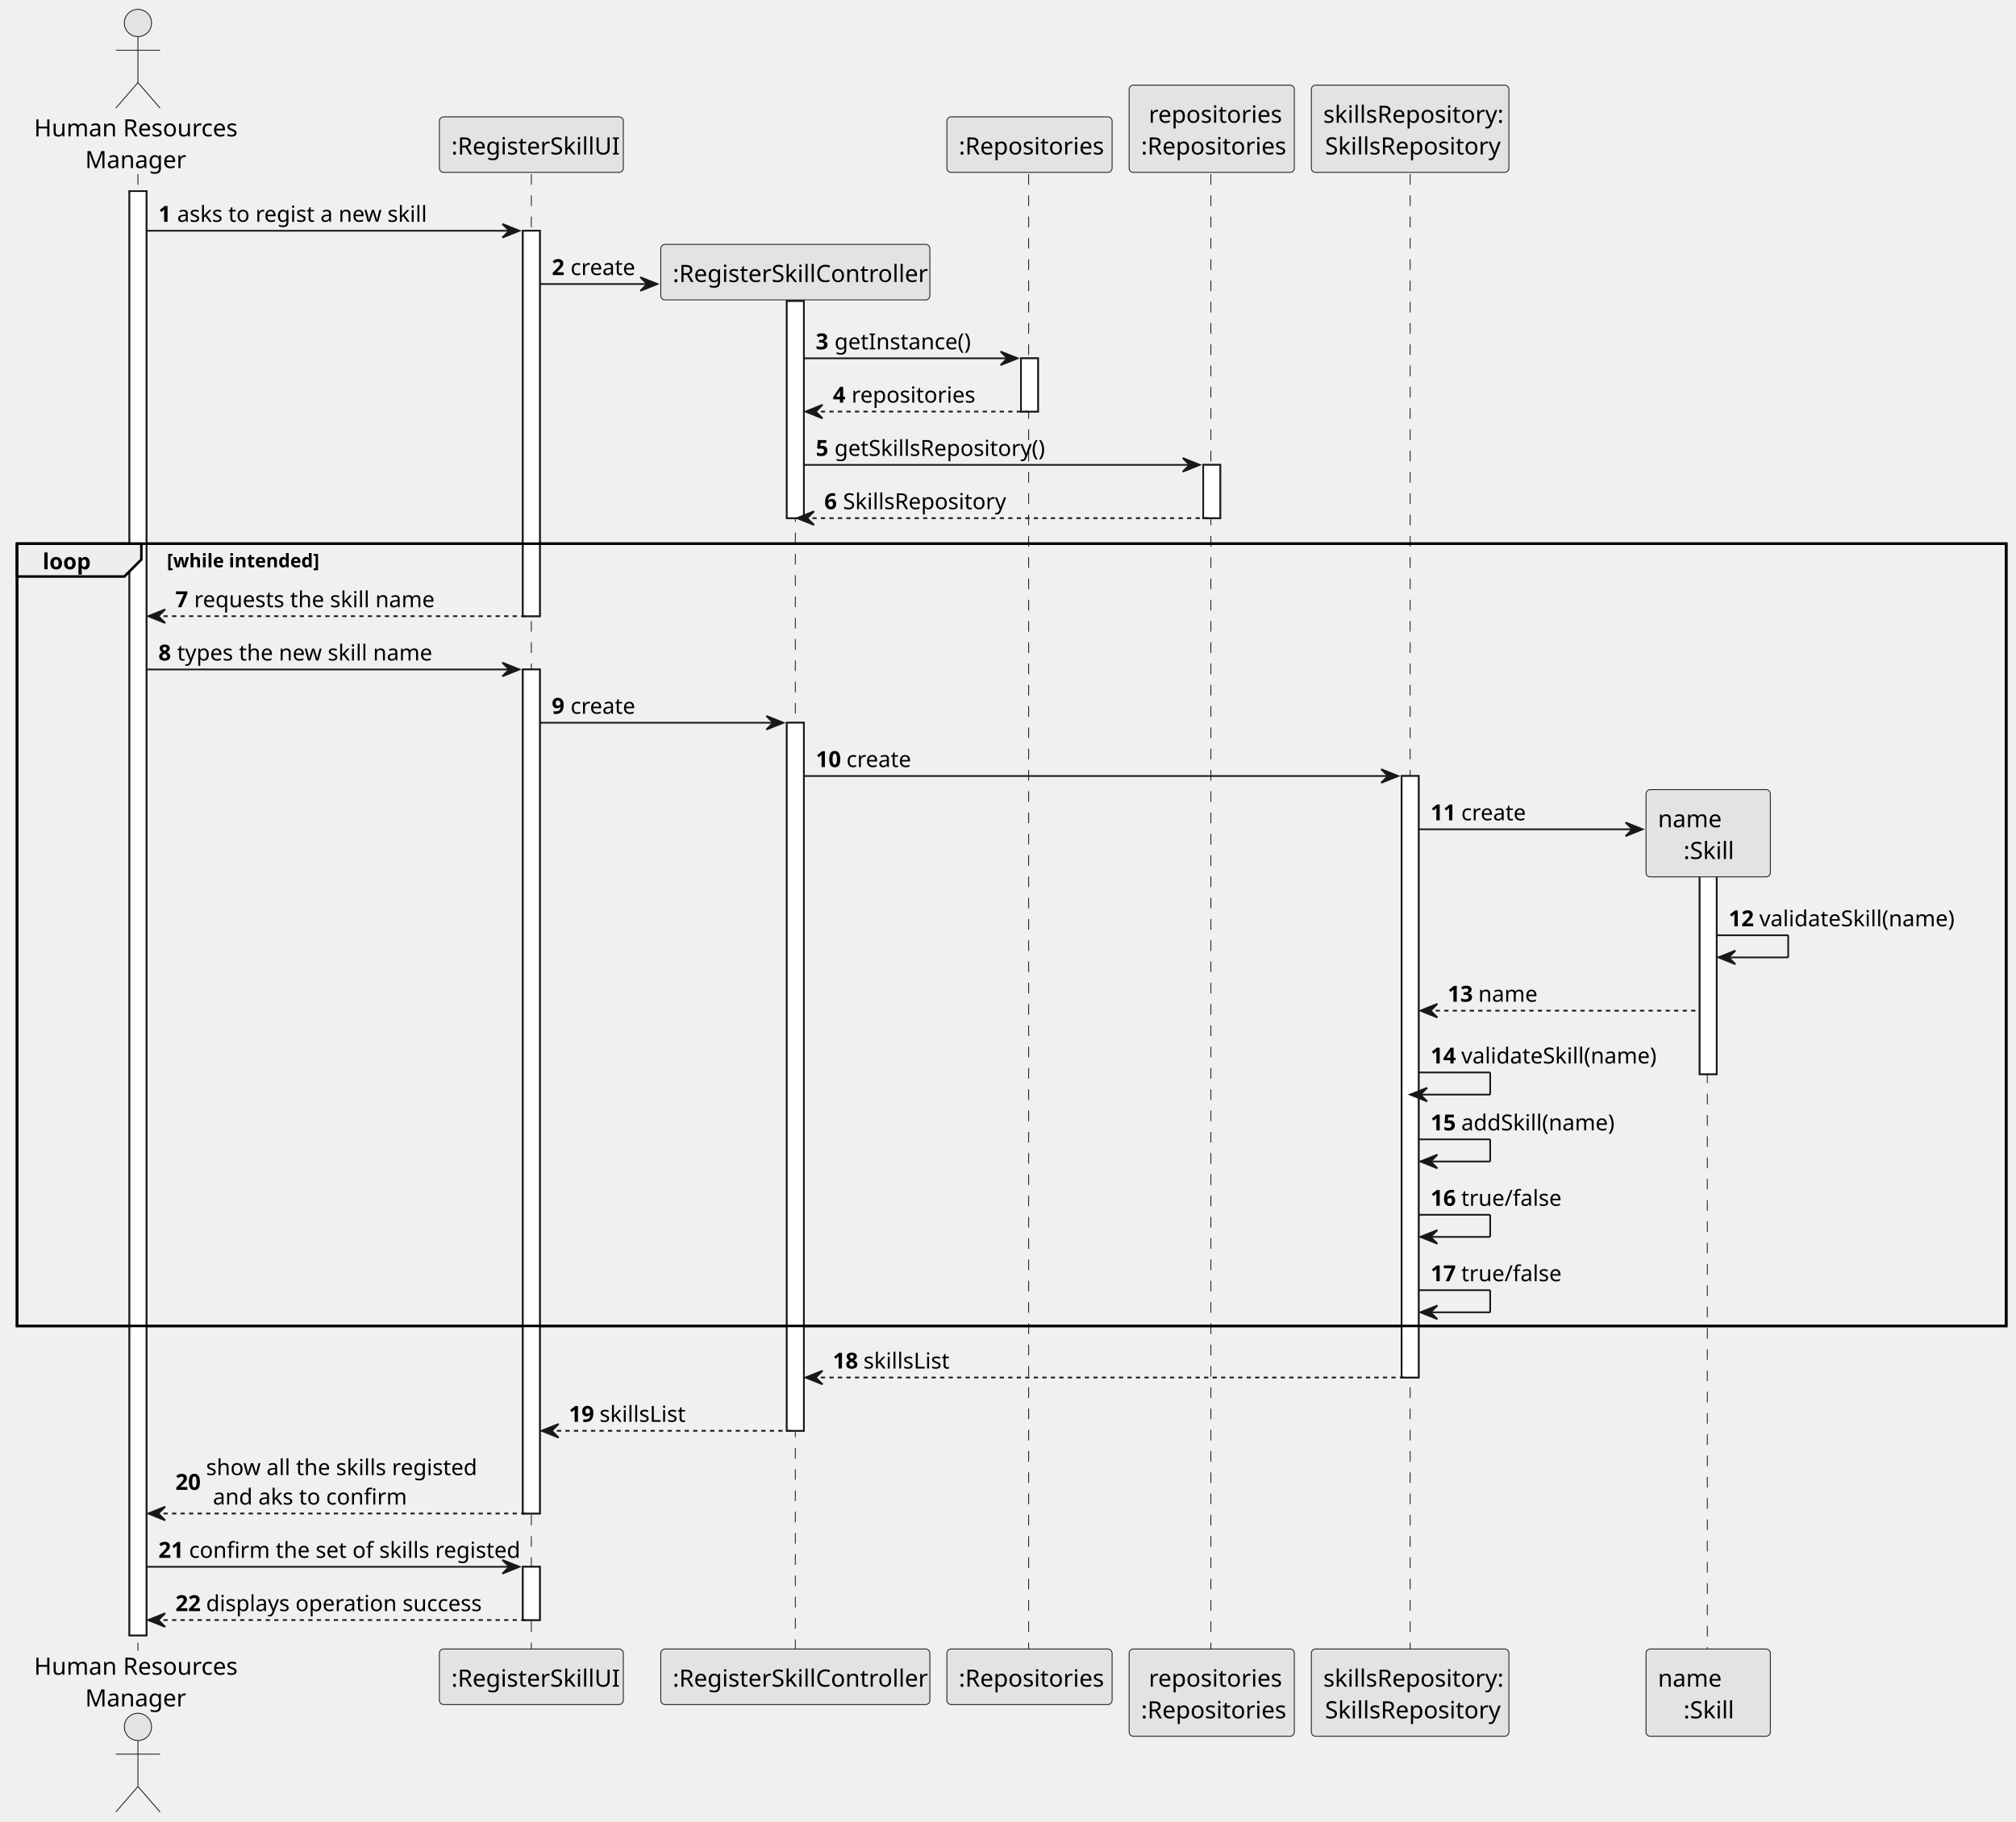
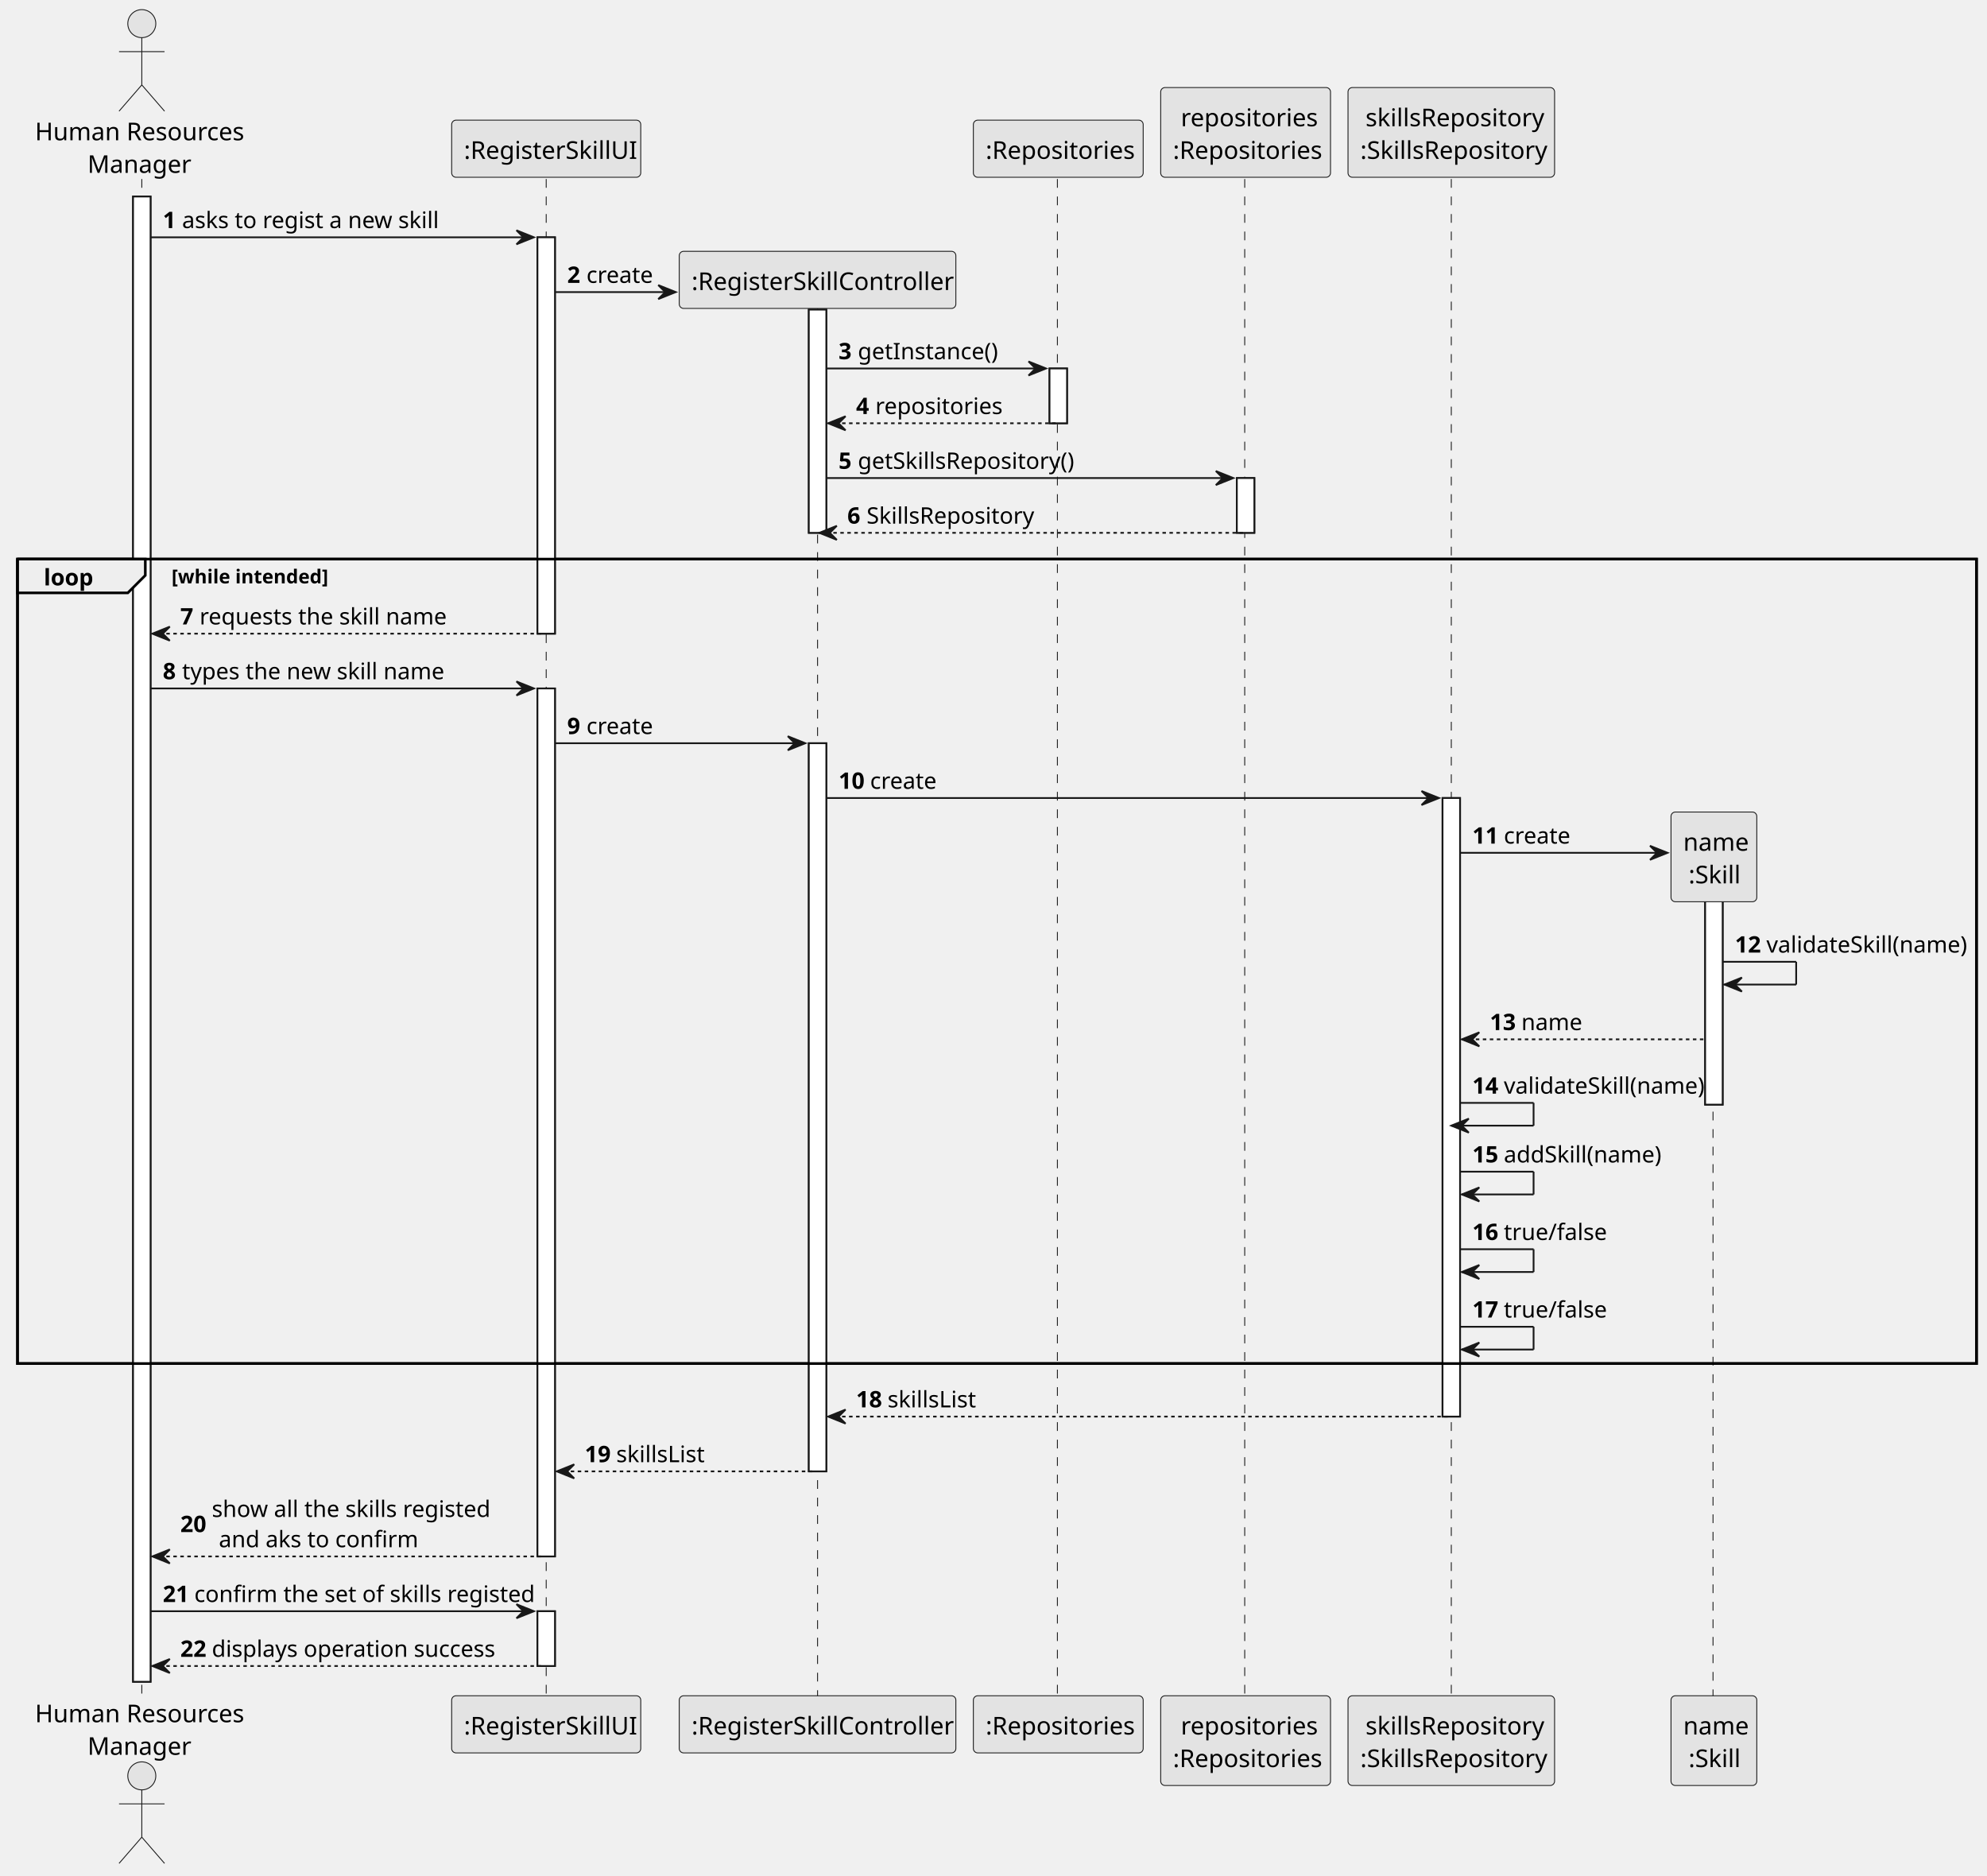
- <svg xmlns="http://www.w3.org/2000/svg" contentStyleType="text/css" height="856.8px" preserveAspectRatio="none" style="width:947px;height:856px;background:#FFFFFF;" version="1.1" viewBox="0 0 947 856" width="947.2px" zoomAndPan="magnify">
+ <svg xmlns="http://www.w3.org/2000/svg" contentStyleType="text/css" height="1071px" preserveAspectRatio="none" style="width:1135px;height:1071px;background:#FFFFFF;" version="1.1" viewBox="0 0 1135 1071" width="1135px" zoomAndPan="magnify">
  <defs />
  <g>
-     <rect fill="#FFFFFF" height="678.612" style="stroke:#181818;stroke-width:0.8;" width="8" x="60.8" y="89.794" />
-     <rect fill="#FFFFFF" height="181.094" style="stroke:#181818;stroke-width:0.8;" width="8" x="245.6" y="108.427" />
-     <rect fill="#FFFFFF" height="396.587" style="stroke:#181818;stroke-width:0.8;" width="8" x="245.6" y="314.553" />
-     <rect fill="#FFFFFF" height="25.033" style="stroke:#181818;stroke-width:0.8;" width="8" x="245.6" y="736.173" />
-     <rect fill="#FFFFFF" height="101.995" style="stroke:#181818;stroke-width:0.8;" width="8" x="369.6" y="141.459" />
-     <rect fill="#FFFFFF" height="332.689" style="stroke:#181818;stroke-width:0.8;" width="8" x="369.6" y="339.586" />
-     <rect fill="#FFFFFF" height="25.033" style="stroke:#181818;stroke-width:0.8;" width="8" x="479.6" y="168.356" />
-     <rect fill="#FFFFFF" height="25.033" style="stroke:#181818;stroke-width:0.8;" width="8" x="565.2" y="218.422" />
-     <rect fill="#FFFFFF" height="282.623" style="stroke:#181818;stroke-width:0.8;" width="8" x="658.4" y="364.619" />
-     <rect fill="#FFFFFF" height="107.059" style="stroke:#181818;stroke-width:0.8;" width="8" x="798.4" y="397.652" />
-     <rect fill="none" height="367.555" style="stroke:#000000;stroke-width:1.2;" width="934.4" x="8" y="255.455" />
-     <line style="stroke:#181818;stroke-width:0.4;stroke-dasharray:5.0,5.0;" x1="64.8" x2="64.8" y1="81.794" y2="775.606" />
-     <line style="stroke:#181818;stroke-width:0.4;stroke-dasharray:5.0,5.0;" x1="249.6" x2="249.6" y1="81.794" y2="775.606" />
-     <line style="stroke:#181818;stroke-width:0.4;stroke-dasharray:5.0,5.0;" x1="373.6" x2="373.6" y1="140.275" y2="775.606" />
-     <line style="stroke:#181818;stroke-width:0.4;stroke-dasharray:5.0,5.0;" x1="483.2" x2="483.2" y1="81.794" y2="775.606" />
-     <line style="stroke:#181818;stroke-width:0.4;stroke-dasharray:5.0,5.0;" x1="568.8" x2="568.8" y1="81.794" y2="775.606" />
-     <line style="stroke:#181818;stroke-width:0.4;stroke-dasharray:5.0,5.0;" x1="662.4" x2="662.4" y1="81.794" y2="775.606" />
-     <line style="stroke:#181818;stroke-width:0.4;stroke-dasharray:5.0,5.0;" x1="802" x2="802" y1="403.916" y2="775.606" />
-     <text fill="#000000" font-family="sans-serif" font-size="11.2" lengthAdjust="spacing" textLength="92.8" x="16" y="64.086">Human Resources</text>
-     <text fill="#000000" font-family="sans-serif" font-size="11.2" lengthAdjust="spacing" textLength="44.8" x="40" y="78.983">Manager</text>
-     <ellipse cx="64.8" cy="10.8" fill="#E3E3E3" rx="6.4" ry="6.4" style="stroke:#181818;stroke-width:0.4;" />
-     <path d="M64.8,17.2 L64.8,38.8 M54.4,23.6 L75.2,23.6 M64.8,38.8 L54.4,50.8 M64.8,38.8 L75.2,50.8 " fill="none" style="stroke:#181818;stroke-width:0.4;" />
-     <text fill="#000000" font-family="sans-serif" font-size="11.2" lengthAdjust="spacing" textLength="92.8" x="16" y="786.892">Human Resources</text>
-     <text fill="#000000" font-family="sans-serif" font-size="11.2" lengthAdjust="spacing" textLength="44.8" x="40" y="801.789">Manager</text>
-     <ellipse cx="64.8" cy="811.4" fill="#E3E3E3" rx="6.4" ry="6.4" style="stroke:#181818;stroke-width:0.4;" />
-     <path d="M64.8,817.8 L64.8,839.4 M54.4,824.2 L75.2,824.2 M64.8,839.4 L54.4,851.4 M64.8,839.4 L75.2,851.4 " fill="none" style="stroke:#181818;stroke-width:0.4;" />
-     <rect fill="#E3E3E3" height="26.097" rx="2" ry="2" style="stroke:#181818;stroke-width:0.4;" width="86.4" x="206.4" y="54.897" />
-     <text fill="#000000" font-family="sans-serif" font-size="11.2" lengthAdjust="spacing" textLength="75.2" x="212" y="72.583">:RegisterSkillUI</text>
-     <rect fill="#E3E3E3" height="26.097" rx="2" ry="2" style="stroke:#181818;stroke-width:0.4;" width="86.4" x="206.4" y="774.806" />
-     <text fill="#000000" font-family="sans-serif" font-size="11.2" lengthAdjust="spacing" textLength="75.2" x="212" y="792.492">:RegisterSkillUI</text>
-     <rect fill="#E3E3E3" height="26.097" rx="2" ry="2" style="stroke:#181818;stroke-width:0.4;" width="126.4" x="310.4" y="774.806" />
-     <text fill="#000000" font-family="sans-serif" font-size="11.2" lengthAdjust="spacing" textLength="115.2" x="316" y="792.492">:RegisterSkillController</text>
-     <rect fill="#E3E3E3" height="26.097" rx="2" ry="2" style="stroke:#181818;stroke-width:0.4;" width="77.6" x="444.8" y="54.897" />
-     <text fill="#000000" font-family="sans-serif" font-size="11.2" lengthAdjust="spacing" textLength="66.4" x="450.4" y="72.583">:Repositories</text>
-     <rect fill="#E3E3E3" height="26.097" rx="2" ry="2" style="stroke:#181818;stroke-width:0.4;" width="77.6" x="444.8" y="774.806" />
-     <text fill="#000000" font-family="sans-serif" font-size="11.2" lengthAdjust="spacing" textLength="66.4" x="450.4" y="792.492">:Repositories</text>
-     <rect fill="#E3E3E3" height="40.994" rx="2" ry="2" style="stroke:#181818;stroke-width:0.4;" width="77.6" x="530.4" y="40" />
-     <text fill="#000000" font-family="sans-serif" font-size="11.2" lengthAdjust="spacing" textLength="59.2" x="539.6" y="57.686">repositories</text>
-     <text fill="#000000" font-family="sans-serif" font-size="11.2" lengthAdjust="spacing" textLength="66.4" x="536" y="72.583">:Repositories</text>
-     <rect fill="#E3E3E3" height="40.994" rx="2" ry="2" style="stroke:#181818;stroke-width:0.4;" width="77.6" x="530.4" y="774.806" />
-     <text fill="#000000" font-family="sans-serif" font-size="11.2" lengthAdjust="spacing" textLength="59.2" x="539.6" y="792.492">repositories</text>
-     <text fill="#000000" font-family="sans-serif" font-size="11.2" lengthAdjust="spacing" textLength="66.4" x="536" y="807.389">:Repositories</text>
-     <rect fill="#E3E3E3" height="40.994" rx="2" ry="2" style="stroke:#181818;stroke-width:0.4;" width="92.8" x="616" y="40" />
-     <text fill="#000000" font-family="sans-serif" font-size="11.2" lengthAdjust="spacing" textLength="81.6" x="621.6" y="57.686">skillsRepository:</text>
-     <text fill="#000000" font-family="sans-serif" font-size="11.2" lengthAdjust="spacing" textLength="80" x="622.4" y="72.583">SkillsRepository</text>
-     <rect fill="#E3E3E3" height="40.994" rx="2" ry="2" style="stroke:#181818;stroke-width:0.4;" width="92.8" x="616" y="774.806" />
-     <text fill="#000000" font-family="sans-serif" font-size="11.2" lengthAdjust="spacing" textLength="81.6" x="621.6" y="792.492">skillsRepository:</text>
-     <text fill="#000000" font-family="sans-serif" font-size="11.2" lengthAdjust="spacing" textLength="80" x="622.4" y="807.389">SkillsRepository</text>
-     <rect fill="#E3E3E3" height="40.994" rx="2" ry="2" style="stroke:#181818;stroke-width:0.4;" width="58.4" x="773.2" y="774.806" />
-     <text fill="#000000" font-family="sans-serif" font-size="11.2" lengthAdjust="spacing" textLength="47.2" x="778.8" y="792.492">name</text>
-     <text fill="#000000" font-family="sans-serif" font-size="11.2" lengthAdjust="spacing" textLength="23.2" x="790.8" y="807.389">:Skill</text>
-     <rect fill="#FFFFFF" height="678.612" style="stroke:#181818;stroke-width:0.8;" width="8" x="60.8" y="89.794" />
-     <rect fill="#FFFFFF" height="181.094" style="stroke:#181818;stroke-width:0.8;" width="8" x="245.6" y="108.427" />
-     <rect fill="#FFFFFF" height="396.587" style="stroke:#181818;stroke-width:0.8;" width="8" x="245.6" y="314.553" />
-     <rect fill="#FFFFFF" height="25.033" style="stroke:#181818;stroke-width:0.8;" width="8" x="245.6" y="736.173" />
-     <rect fill="#FFFFFF" height="101.995" style="stroke:#181818;stroke-width:0.8;" width="8" x="369.6" y="141.459" />
-     <rect fill="#FFFFFF" height="332.689" style="stroke:#181818;stroke-width:0.8;" width="8" x="369.6" y="339.586" />
-     <rect fill="#FFFFFF" height="25.033" style="stroke:#181818;stroke-width:0.8;" width="8" x="479.6" y="168.356" />
-     <rect fill="#FFFFFF" height="25.033" style="stroke:#181818;stroke-width:0.8;" width="8" x="565.2" y="218.422" />
-     <rect fill="#FFFFFF" height="282.623" style="stroke:#181818;stroke-width:0.8;" width="8" x="658.4" y="364.619" />
-     <rect fill="#FFFFFF" height="107.059" style="stroke:#181818;stroke-width:0.8;" width="8" x="798.4" y="397.652" />
-     <polygon fill="#181818" points="236,105.227,244,108.427,236,111.627,239.2,108.427" style="stroke:#181818;stroke-width:0.8;" />
-     <line style="stroke:#181818;stroke-width:0.8;" x1="68.8" x2="240.8" y1="108.427" y2="108.427" />
-     <text fill="#000000" font-family="sans-serif" font-size="10.4" font-weight="bold" lengthAdjust="spacing" textLength="5.6" x="74.4" y="104.216">1</text>
-     <text fill="#000000" font-family="sans-serif" font-size="10.4" lengthAdjust="spacing" textLength="115.2" x="83.2" y="104.216">asks to regist a new skill</text>
-     <polygon fill="#181818" points="300.8,130.259,308.8,133.459,300.8,136.659,304,133.459" style="stroke:#181818;stroke-width:0.8;" />
-     <line style="stroke:#181818;stroke-width:0.8;" x1="253.6" x2="305.6" y1="133.459" y2="133.459" />
-     <text fill="#000000" font-family="sans-serif" font-size="10.4" font-weight="bold" lengthAdjust="spacing" textLength="5.6" x="259.2" y="129.249">2</text>
-     <text fill="#000000" font-family="sans-serif" font-size="10.4" lengthAdjust="spacing" textLength="28.8" x="268" y="129.249">create</text>
-     <rect fill="#E3E3E3" height="26.097" rx="2" ry="2" style="stroke:#181818;stroke-width:0.4;" width="126.4" x="310.4" y="114.827" />
-     <text fill="#000000" font-family="sans-serif" font-size="11.2" lengthAdjust="spacing" textLength="115.2" x="316" y="132.512">:RegisterSkillController</text>
-     <polygon fill="#181818" points="470,165.156,478,168.356,470,171.556,473.2,168.356" style="stroke:#181818;stroke-width:0.8;" />
-     <line style="stroke:#181818;stroke-width:0.8;" x1="377.6" x2="474.8" y1="168.356" y2="168.356" />
-     <text fill="#000000" font-family="sans-serif" font-size="10.4" font-weight="bold" lengthAdjust="spacing" textLength="5.6" x="383.2" y="164.146">3</text>
-     <text fill="#000000" font-family="sans-serif" font-size="10.4" lengthAdjust="spacing" textLength="60" x="392" y="164.146">getInstance()</text>
-     <polygon fill="#181818" points="386.4,190.189,378.4,193.389,386.4,196.589,383.2,193.389" style="stroke:#181818;stroke-width:0.8;" />
-     <line style="stroke:#181818;stroke-width:0.8;stroke-dasharray:2.0,2.0;" x1="381.6" x2="482.8" y1="193.389" y2="193.389" />
-     <text fill="#000000" font-family="sans-serif" font-size="10.4" font-weight="bold" lengthAdjust="spacing" textLength="5.6" x="391.2" y="189.179">4</text>
-     <text fill="#000000" font-family="sans-serif" font-size="10.4" lengthAdjust="spacing" textLength="53.6" x="400" y="189.179">repositories</text>
-     <polygon fill="#181818" points="555.6,215.222,563.6,218.422,555.6,221.622,558.8,218.422" style="stroke:#181818;stroke-width:0.8;" />
-     <line style="stroke:#181818;stroke-width:0.8;" x1="377.6" x2="560.4" y1="218.422" y2="218.422" />
-     <text fill="#000000" font-family="sans-serif" font-size="10.4" font-weight="bold" lengthAdjust="spacing" textLength="5.6" x="383.2" y="214.212">5</text>
-     <text fill="#000000" font-family="sans-serif" font-size="10.4" lengthAdjust="spacing" textLength="96" x="392" y="214.212">getSkillsRepository()</text>
-     <polygon fill="#181818" points="382.4,240.255,374.4,243.455,382.4,246.655,379.2,243.455" style="stroke:#181818;stroke-width:0.8;" />
-     <line style="stroke:#181818;stroke-width:0.8;stroke-dasharray:2.0,2.0;" x1="377.6" x2="568.4" y1="243.455" y2="243.455" />
-     <text fill="#000000" font-family="sans-serif" font-size="10.4" font-weight="bold" lengthAdjust="spacing" textLength="5.6" x="387.2" y="239.244">6</text>
-     <text fill="#000000" font-family="sans-serif" font-size="10.4" lengthAdjust="spacing" textLength="75.2" x="396" y="239.244">SkillsRepository</text>
-     <path d="M8,255.455 L66.4,255.455 L66.4,262.887 L58.4,270.887 L8,270.887 L8,255.455 " fill="#EEEEEE" style="stroke:#000000;stroke-width:1.2;" />
-     <rect fill="none" height="367.555" style="stroke:#000000;stroke-width:1.2;" width="934.4" x="8" y="255.455" />
-     <text fill="#000000" font-family="sans-serif" font-size="10.4" font-weight="bold" lengthAdjust="spacing" textLength="22.4" x="20" y="267.477">loop</text>
-     <text fill="#000000" font-family="sans-serif" font-size="8.8" font-weight="bold" lengthAdjust="spacing" textLength="72" x="78.4" y="266.551">[while intended]</text>
-     <polygon fill="#181818" points="77.6,286.32,69.6,289.52,77.6,292.72,74.4,289.52" style="stroke:#181818;stroke-width:0.8;" />
-     <line style="stroke:#181818;stroke-width:0.8;stroke-dasharray:2.0,2.0;" x1="72.8" x2="248.8" y1="289.52" y2="289.52" />
-     <text fill="#000000" font-family="sans-serif" font-size="10.4" font-weight="bold" lengthAdjust="spacing" textLength="5.6" x="82.4" y="285.31">7</text>
-     <text fill="#000000" font-family="sans-serif" font-size="10.4" lengthAdjust="spacing" textLength="108" x="91.2" y="285.31">requests the skill name</text>
-     <polygon fill="#181818" points="236,311.353,244,314.553,236,317.753,239.2,314.553" style="stroke:#181818;stroke-width:0.8;" />
-     <line style="stroke:#181818;stroke-width:0.8;" x1="68.8" x2="240.8" y1="314.553" y2="314.553" />
-     <text fill="#000000" font-family="sans-serif" font-size="10.4" font-weight="bold" lengthAdjust="spacing" textLength="5.6" x="74.4" y="310.343">8</text>
-     <text fill="#000000" font-family="sans-serif" font-size="10.4" lengthAdjust="spacing" textLength="115.2" x="83.2" y="310.343">types the new skill name</text>
-     <polygon fill="#181818" points="360,336.386,368,339.586,360,342.786,363.2,339.586" style="stroke:#181818;stroke-width:0.8;" />
-     <line style="stroke:#181818;stroke-width:0.8;" x1="253.6" x2="364.8" y1="339.586" y2="339.586" />
-     <text fill="#000000" font-family="sans-serif" font-size="10.4" font-weight="bold" lengthAdjust="spacing" textLength="5.6" x="259.2" y="335.376">9</text>
-     <text fill="#000000" font-family="sans-serif" font-size="10.4" lengthAdjust="spacing" textLength="28.8" x="268" y="335.376">create</text>
-     <polygon fill="#181818" points="648.8,361.419,656.8,364.619,648.8,367.819,652,364.619" style="stroke:#181818;stroke-width:0.8;" />
-     <line style="stroke:#181818;stroke-width:0.8;" x1="377.6" x2="653.6" y1="364.619" y2="364.619" />
-     <text fill="#000000" font-family="sans-serif" font-size="10.4" font-weight="bold" lengthAdjust="spacing" textLength="11.2" x="383.2" y="360.409">10</text>
-     <text fill="#000000" font-family="sans-serif" font-size="10.4" lengthAdjust="spacing" textLength="28.8" x="397.6" y="360.409">create</text>
-     <polygon fill="#181818" points="763.6,386.452,771.6,389.652,763.6,392.852,766.8,389.652" style="stroke:#181818;stroke-width:0.8;" />
-     <line style="stroke:#181818;stroke-width:0.8;" x1="666.4" x2="768.4" y1="389.652" y2="389.652" />
-     <text fill="#000000" font-family="sans-serif" font-size="10.4" font-weight="bold" lengthAdjust="spacing" textLength="11.2" x="672" y="385.441">11</text>
-     <text fill="#000000" font-family="sans-serif" font-size="10.4" lengthAdjust="spacing" textLength="28.8" x="686.4" y="385.441">create</text>
-     <rect fill="#E3E3E3" height="40.994" rx="2" ry="2" style="stroke:#181818;stroke-width:0.4;" width="58.4" x="773.2" y="371.019" />
-     <text fill="#000000" font-family="sans-serif" font-size="11.2" lengthAdjust="spacing" textLength="47.2" x="778.8" y="388.705">name</text>
-     <text fill="#000000" font-family="sans-serif" font-size="11.2" lengthAdjust="spacing" textLength="23.2" x="790.8" y="403.602">:Skill</text>
-     <line style="stroke:#181818;stroke-width:0.8;" x1="806.4" x2="840" y1="439.445" y2="439.445" />
-     <line style="stroke:#181818;stroke-width:0.8;" x1="840" x2="840" y1="439.445" y2="449.845" />
-     <line style="stroke:#181818;stroke-width:0.8;" x1="807.2" x2="840" y1="449.845" y2="449.845" />
-     <polygon fill="#181818" points="815.2,446.645,807.2,449.845,815.2,453.045,812,449.845" style="stroke:#181818;stroke-width:0.8;" />
-     <text fill="#000000" font-family="sans-serif" font-size="10.4" font-weight="bold" lengthAdjust="spacing" textLength="11.2" x="812" y="435.235">12</text>
-     <text fill="#000000" font-family="sans-serif" font-size="10.4" lengthAdjust="spacing" textLength="106.4" x="826.4" y="435.235">validateSkill(name)</text>
-     <polygon fill="#181818" points="675.2,471.678,667.2,474.878,675.2,478.078,672,474.878" style="stroke:#181818;stroke-width:0.8;" />
-     <line style="stroke:#181818;stroke-width:0.8;stroke-dasharray:2.0,2.0;" x1="670.4" x2="797.6" y1="474.878" y2="474.878" />
-     <text fill="#000000" font-family="sans-serif" font-size="10.4" font-weight="bold" lengthAdjust="spacing" textLength="11.2" x="680" y="470.668">13</text>
-     <text fill="#000000" font-family="sans-serif" font-size="10.4" lengthAdjust="spacing" textLength="45.6" x="694.4" y="470.668">name</text>
-     <line style="stroke:#181818;stroke-width:0.8;" x1="666.4" x2="700" y1="503.911" y2="503.911" />
-     <line style="stroke:#181818;stroke-width:0.8;" x1="700" x2="700" y1="503.911" y2="514.311" />
-     <line style="stroke:#181818;stroke-width:0.8;" x1="662.4" x2="700" y1="514.311" y2="514.311" />
-     <polygon fill="#181818" points="670.4,511.111,662.4,514.311,670.4,517.511,667.2,514.311" style="stroke:#181818;stroke-width:0.8;" />
-     <text fill="#000000" font-family="sans-serif" font-size="10.4" font-weight="bold" lengthAdjust="spacing" textLength="11.2" x="672" y="499.701">14</text>
-     <text fill="#000000" font-family="sans-serif" font-size="10.4" lengthAdjust="spacing" textLength="106.4" x="686.4" y="499.701">validateSkill(name)</text>
-     <line style="stroke:#181818;stroke-width:0.8;" x1="666.4" x2="700" y1="535.344" y2="535.344" />
-     <line style="stroke:#181818;stroke-width:0.8;" x1="700" x2="700" y1="535.344" y2="545.744" />
-     <line style="stroke:#181818;stroke-width:0.8;" x1="667.2" x2="700" y1="545.744" y2="545.744" />
-     <polygon fill="#181818" points="675.2,542.544,667.2,545.744,675.2,548.944,672,545.744" style="stroke:#181818;stroke-width:0.8;" />
-     <text fill="#000000" font-family="sans-serif" font-size="10.4" font-weight="bold" lengthAdjust="spacing" textLength="11.2" x="672" y="531.134">15</text>
-     <text fill="#000000" font-family="sans-serif" font-size="10.4" lengthAdjust="spacing" textLength="88.8" x="686.4" y="531.134">addSkill(name)</text>
-     <line style="stroke:#181818;stroke-width:0.8;" x1="666.4" x2="700" y1="570.777" y2="570.777" />
-     <line style="stroke:#181818;stroke-width:0.8;" x1="700" x2="700" y1="570.777" y2="581.177" />
-     <line style="stroke:#181818;stroke-width:0.8;" x1="667.2" x2="700" y1="581.177" y2="581.177" />
-     <polygon fill="#181818" points="675.2,577.977,667.2,581.177,675.2,584.377,672,581.177" style="stroke:#181818;stroke-width:0.8;" />
-     <text fill="#000000" font-family="sans-serif" font-size="10.4" font-weight="bold" lengthAdjust="spacing" textLength="11.2" x="672" y="566.566">16</text>
-     <text fill="#000000" font-family="sans-serif" font-size="10.4" lengthAdjust="spacing" textLength="42.4" x="686.4" y="566.566">true/false</text>
-     <line style="stroke:#181818;stroke-width:0.8;" x1="666.4" x2="700" y1="606.209" y2="606.209" />
-     <line style="stroke:#181818;stroke-width:0.8;" x1="700" x2="700" y1="606.209" y2="616.609" />
-     <line style="stroke:#181818;stroke-width:0.8;" x1="667.2" x2="700" y1="616.609" y2="616.609" />
-     <polygon fill="#181818" points="675.2,613.409,667.2,616.609,675.2,619.809,672,616.609" style="stroke:#181818;stroke-width:0.8;" />
-     <text fill="#000000" font-family="sans-serif" font-size="10.4" font-weight="bold" lengthAdjust="spacing" textLength="11.2" x="672" y="601.999">17</text>
-     <text fill="#000000" font-family="sans-serif" font-size="10.4" lengthAdjust="spacing" textLength="42.4" x="686.4" y="601.999">true/false</text>
-     <polygon fill="#181818" points="386.4,644.042,378.4,647.242,386.4,650.442,383.2,647.242" style="stroke:#181818;stroke-width:0.8;" />
-     <line style="stroke:#181818;stroke-width:0.8;stroke-dasharray:2.0,2.0;" x1="381.6" x2="661.6" y1="647.242" y2="647.242" />
-     <text fill="#000000" font-family="sans-serif" font-size="10.4" font-weight="bold" lengthAdjust="spacing" textLength="11.2" x="391.2" y="643.032">18</text>
-     <text fill="#000000" font-family="sans-serif" font-size="10.4" lengthAdjust="spacing" textLength="40.8" x="405.6" y="643.032">skillsList</text>
-     <polygon fill="#181818" points="262.4,669.075,254.4,672.275,262.4,675.475,259.2,672.275" style="stroke:#181818;stroke-width:0.8;" />
-     <line style="stroke:#181818;stroke-width:0.8;stroke-dasharray:2.0,2.0;" x1="257.6" x2="372.8" y1="672.275" y2="672.275" />
-     <text fill="#000000" font-family="sans-serif" font-size="10.4" font-weight="bold" lengthAdjust="spacing" textLength="11.2" x="267.2" y="668.065">19</text>
-     <text fill="#000000" font-family="sans-serif" font-size="10.4" lengthAdjust="spacing" textLength="40.8" x="281.6" y="668.065">skillsList</text>
-     <polygon fill="#181818" points="77.6,707.941,69.6,711.141,77.6,714.341,74.4,711.141" style="stroke:#181818;stroke-width:0.8;" />
-     <line style="stroke:#181818;stroke-width:0.8;stroke-dasharray:2.0,2.0;" x1="72.8" x2="248.8" y1="711.141" y2="711.141" />
-     <text fill="#000000" font-family="sans-serif" font-size="10.4" font-weight="bold" lengthAdjust="spacing" textLength="11.2" x="82.4" y="700.014">20</text>
-     <text fill="#000000" font-family="sans-serif" font-size="10.4" lengthAdjust="spacing" textLength="122.4" x="96.8" y="693.098">show all the skills registed</text>
-     <text fill="#000000" font-family="sans-serif" font-size="10.4" lengthAdjust="spacing" textLength="85.6" x="100" y="706.931">and aks to confirm</text>
-     <polygon fill="#181818" points="236,732.973,244,736.173,236,739.373,239.2,736.173" style="stroke:#181818;stroke-width:0.8;" />
-     <line style="stroke:#181818;stroke-width:0.8;" x1="68.8" x2="240.8" y1="736.173" y2="736.173" />
-     <text fill="#000000" font-family="sans-serif" font-size="10.4" font-weight="bold" lengthAdjust="spacing" textLength="11.2" x="74.4" y="731.963">21</text>
-     <text fill="#000000" font-family="sans-serif" font-size="10.4" lengthAdjust="spacing" textLength="147.2" x="88.8" y="731.963">confirm the set of skills registed</text>
-     <polygon fill="#181818" points="77.6,758.006,69.6,761.206,77.6,764.406,74.4,761.206" style="stroke:#181818;stroke-width:0.8;" />
-     <line style="stroke:#181818;stroke-width:0.8;stroke-dasharray:2.0,2.0;" x1="72.8" x2="248.8" y1="761.206" y2="761.206" />
-     <text fill="#000000" font-family="sans-serif" font-size="10.4" font-weight="bold" lengthAdjust="spacing" textLength="11.2" x="82.4" y="756.996">22</text>
-     <text fill="#000000" font-family="sans-serif" font-size="10.4" lengthAdjust="spacing" textLength="126.4" x="96.8" y="756.996">displays operation success</text>
+     <rect fill="#FFFFFF" height="848.266" style="stroke:#181818;stroke-width:1.0;" width="10" x="76" y="112.242" />
+     <rect fill="#FFFFFF" height="226.367" style="stroke:#181818;stroke-width:1.0;" width="10" x="307" y="135.533" />
+     <rect fill="#FFFFFF" height="495.734" style="stroke:#181818;stroke-width:1.0;" width="10" x="307" y="393.191" />
+     <rect fill="#FFFFFF" height="31.291" style="stroke:#181818;stroke-width:1.0;" width="10" x="307" y="920.217" />
+     <rect fill="#FFFFFF" height="127.494" style="stroke:#181818;stroke-width:1.0;" width="10" x="462" y="176.824" />
+     <rect fill="#FFFFFF" height="415.861" style="stroke:#181818;stroke-width:1.0;" width="10" x="462" y="424.482" />
+     <rect fill="#FFFFFF" height="31.291" style="stroke:#181818;stroke-width:1.0;" width="10" x="599.5" y="210.445" />
+     <rect fill="#FFFFFF" height="31.291" style="stroke:#181818;stroke-width:1.0;" width="10" x="706.5" y="273.027" />
+     <rect fill="#FFFFFF" height="353.279" style="stroke:#181818;stroke-width:1.0;" width="10" x="824" y="455.773" />
+     <rect fill="#FFFFFF" height="133.824" style="stroke:#181818;stroke-width:1.0;" width="10" x="974" y="497.065" />
+     <rect fill="none" height="459.443" style="stroke:#000000;stroke-width:1.5;" width="1119" x="10" y="319.318" />
+     <line style="stroke:#181818;stroke-width:0.5;stroke-dasharray:5.0,5.0;" x1="81" x2="81" y1="102.242" y2="969.508" />
+     <line style="stroke:#181818;stroke-width:0.5;stroke-dasharray:5.0,5.0;" x1="312" x2="312" y1="102.242" y2="969.508" />
+     <line style="stroke:#181818;stroke-width:0.5;stroke-dasharray:5.0,5.0;" x1="467" x2="467" y1="175.344" y2="969.508" />
+     <line style="stroke:#181818;stroke-width:0.5;stroke-dasharray:5.0,5.0;" x1="604" x2="604" y1="102.242" y2="969.508" />
+     <line style="stroke:#181818;stroke-width:0.5;stroke-dasharray:5.0,5.0;" x1="711" x2="711" y1="102.242" y2="969.508" />
+     <line style="stroke:#181818;stroke-width:0.5;stroke-dasharray:5.0,5.0;" x1="829" x2="829" y1="102.242" y2="969.508" />
+     <line style="stroke:#181818;stroke-width:0.5;stroke-dasharray:5.0,5.0;" x1="978.5" x2="978.5" y1="504.894" y2="969.508" />
+     <text fill="#000000" font-family="sans-serif" font-size="14" lengthAdjust="spacing" textLength="116" x="20" y="80.107">Human Resources</text>
+     <text fill="#000000" font-family="sans-serif" font-size="14" lengthAdjust="spacing" textLength="56" x="50" y="98.728">Manager</text>
+     <ellipse cx="81" cy="13.5" fill="#E3E3E3" rx="8" ry="8" style="stroke:#181818;stroke-width:0.5;" />
+     <path d="M81,21.5 L81,48.5 M68,29.5 L94,29.5 M81,48.5 L68,63.5 M81,48.5 L94,63.5 " fill="none" style="stroke:#181818;stroke-width:0.5;" />
+     <text fill="#000000" font-family="sans-serif" font-size="14" lengthAdjust="spacing" textLength="116" x="20" y="983.615">Human Resources</text>
+     <text fill="#000000" font-family="sans-serif" font-size="14" lengthAdjust="spacing" textLength="56" x="50" y="1002.236">Manager</text>
+     <ellipse cx="81" cy="1014.25" fill="#E3E3E3" rx="8" ry="8" style="stroke:#181818;stroke-width:0.5;" />
+     <path d="M81,1022.25 L81,1049.25 M68,1030.25 L94,1030.25 M81,1049.25 L68,1064.25 M81,1049.25 L94,1064.25 " fill="none" style="stroke:#181818;stroke-width:0.5;" />
+     <rect fill="#E3E3E3" height="32.621" rx="2.5" ry="2.5" style="stroke:#181818;stroke-width:0.5;" width="108" x="258" y="68.621" />
+     <text fill="#000000" font-family="sans-serif" font-size="14" lengthAdjust="spacing" textLength="94" x="265" y="90.728">:RegisterSkillUI</text>
+     <rect fill="#E3E3E3" height="32.621" rx="2.5" ry="2.5" style="stroke:#181818;stroke-width:0.5;" width="108" x="258" y="968.508" />
+     <text fill="#000000" font-family="sans-serif" font-size="14" lengthAdjust="spacing" textLength="94" x="265" y="990.615">:RegisterSkillUI</text>
+     <rect fill="#E3E3E3" height="32.621" rx="2.5" ry="2.5" style="stroke:#181818;stroke-width:0.5;" width="158" x="388" y="968.508" />
+     <text fill="#000000" font-family="sans-serif" font-size="14" lengthAdjust="spacing" textLength="144" x="395" y="990.615">:RegisterSkillController</text>
+     <rect fill="#E3E3E3" height="32.621" rx="2.5" ry="2.5" style="stroke:#181818;stroke-width:0.5;" width="97" x="556" y="68.621" />
+     <text fill="#000000" font-family="sans-serif" font-size="14" lengthAdjust="spacing" textLength="83" x="563" y="90.728">:Repositories</text>
+     <rect fill="#E3E3E3" height="32.621" rx="2.5" ry="2.5" style="stroke:#181818;stroke-width:0.5;" width="97" x="556" y="968.508" />
+     <text fill="#000000" font-family="sans-serif" font-size="14" lengthAdjust="spacing" textLength="83" x="563" y="990.615">:Repositories</text>
+     <rect fill="#E3E3E3" height="51.242" rx="2.5" ry="2.5" style="stroke:#181818;stroke-width:0.5;" width="97" x="663" y="50" />
+     <text fill="#000000" font-family="sans-serif" font-size="14" lengthAdjust="spacing" textLength="74" x="674.5" y="72.107">repositories</text>
+     <text fill="#000000" font-family="sans-serif" font-size="14" lengthAdjust="spacing" textLength="83" x="670" y="90.728">:Repositories</text>
+     <rect fill="#E3E3E3" height="51.242" rx="2.5" ry="2.5" style="stroke:#181818;stroke-width:0.5;" width="97" x="663" y="968.508" />
+     <text fill="#000000" font-family="sans-serif" font-size="14" lengthAdjust="spacing" textLength="74" x="674.5" y="990.615">repositories</text>
+     <text fill="#000000" font-family="sans-serif" font-size="14" lengthAdjust="spacing" textLength="83" x="670" y="1009.236">:Repositories</text>
+     <rect fill="#E3E3E3" height="51.242" rx="2.5" ry="2.5" style="stroke:#181818;stroke-width:0.5;" width="118" x="770" y="50" />
+     <text fill="#000000" font-family="sans-serif" font-size="14" lengthAdjust="spacing" textLength="98" x="780" y="72.107">skillsRepository</text>
+     <text fill="#000000" font-family="sans-serif" font-size="14" lengthAdjust="spacing" textLength="104" x="777" y="90.728">:SkillsRepository</text>
+     <rect fill="#E3E3E3" height="51.242" rx="2.5" ry="2.5" style="stroke:#181818;stroke-width:0.5;" width="118" x="770" y="968.508" />
+     <text fill="#000000" font-family="sans-serif" font-size="14" lengthAdjust="spacing" textLength="98" x="780" y="990.615">skillsRepository</text>
+     <text fill="#000000" font-family="sans-serif" font-size="14" lengthAdjust="spacing" textLength="104" x="777" y="1009.236">:SkillsRepository</text>
+     <rect fill="#E3E3E3" height="51.242" rx="2.5" ry="2.5" style="stroke:#181818;stroke-width:0.5;" width="49" x="954.5" y="968.508" />
+     <text fill="#000000" font-family="sans-serif" font-size="14" lengthAdjust="spacing" textLength="35" x="961.5" y="990.615">name</text>
+     <text fill="#000000" font-family="sans-serif" font-size="14" lengthAdjust="spacing" textLength="29" x="964.5" y="1009.236">:Skill</text>
+     <rect fill="#FFFFFF" height="848.266" style="stroke:#181818;stroke-width:1.0;" width="10" x="76" y="112.242" />
+     <rect fill="#FFFFFF" height="226.367" style="stroke:#181818;stroke-width:1.0;" width="10" x="307" y="135.533" />
+     <rect fill="#FFFFFF" height="495.734" style="stroke:#181818;stroke-width:1.0;" width="10" x="307" y="393.191" />
+     <rect fill="#FFFFFF" height="31.291" style="stroke:#181818;stroke-width:1.0;" width="10" x="307" y="920.217" />
+     <rect fill="#FFFFFF" height="127.494" style="stroke:#181818;stroke-width:1.0;" width="10" x="462" y="176.824" />
+     <rect fill="#FFFFFF" height="415.861" style="stroke:#181818;stroke-width:1.0;" width="10" x="462" y="424.482" />
+     <rect fill="#FFFFFF" height="31.291" style="stroke:#181818;stroke-width:1.0;" width="10" x="599.5" y="210.445" />
+     <rect fill="#FFFFFF" height="31.291" style="stroke:#181818;stroke-width:1.0;" width="10" x="706.5" y="273.027" />
+     <rect fill="#FFFFFF" height="353.279" style="stroke:#181818;stroke-width:1.0;" width="10" x="824" y="455.773" />
+     <rect fill="#FFFFFF" height="133.824" style="stroke:#181818;stroke-width:1.0;" width="10" x="974" y="497.065" />
+     <polygon fill="#181818" points="295,131.533,305,135.533,295,139.533,299,135.533" style="stroke:#181818;stroke-width:1.0;" />
+     <line style="stroke:#181818;stroke-width:1.0;" x1="86" x2="301" y1="135.533" y2="135.533" />
+     <text fill="#000000" font-family="sans-serif" font-size="13" font-weight="bold" lengthAdjust="spacing" textLength="7" x="93" y="130.27">1</text>
+     <text fill="#000000" font-family="sans-serif" font-size="13" lengthAdjust="spacing" textLength="144" x="104" y="130.27">asks to regist a new skill</text>
+     <polygon fill="#181818" points="376,162.824,386,166.824,376,170.824,380,166.824" style="stroke:#181818;stroke-width:1.0;" />
+     <line style="stroke:#181818;stroke-width:1.0;" x1="317" x2="382" y1="166.824" y2="166.824" />
+     <text fill="#000000" font-family="sans-serif" font-size="13" font-weight="bold" lengthAdjust="spacing" textLength="7" x="324" y="161.561">2</text>
+     <text fill="#000000" font-family="sans-serif" font-size="13" lengthAdjust="spacing" textLength="36" x="335" y="161.561">create</text>
+     <rect fill="#E3E3E3" height="32.621" rx="2.5" ry="2.5" style="stroke:#181818;stroke-width:0.5;" width="158" x="388" y="143.533" />
+     <text fill="#000000" font-family="sans-serif" font-size="14" lengthAdjust="spacing" textLength="144" x="395" y="165.641">:RegisterSkillController</text>
+     <polygon fill="#181818" points="587.5,206.445,597.5,210.445,587.5,214.445,591.5,210.445" style="stroke:#181818;stroke-width:1.0;" />
+     <line style="stroke:#181818;stroke-width:1.0;" x1="472" x2="593.5" y1="210.445" y2="210.445" />
+     <text fill="#000000" font-family="sans-serif" font-size="13" font-weight="bold" lengthAdjust="spacing" textLength="7" x="479" y="205.183">3</text>
+     <text fill="#000000" font-family="sans-serif" font-size="13" lengthAdjust="spacing" textLength="75" x="490" y="205.183">getInstance()</text>
+     <polygon fill="#181818" points="483,237.736,473,241.736,483,245.736,479,241.736" style="stroke:#181818;stroke-width:1.0;" />
+     <line style="stroke:#181818;stroke-width:1.0;stroke-dasharray:2.0,2.0;" x1="477" x2="603.5" y1="241.736" y2="241.736" />
+     <text fill="#000000" font-family="sans-serif" font-size="13" font-weight="bold" lengthAdjust="spacing" textLength="7" x="489" y="236.474">4</text>
+     <text fill="#000000" font-family="sans-serif" font-size="13" lengthAdjust="spacing" textLength="67" x="500" y="236.474">repositories</text>
+     <polygon fill="#181818" points="694.5,269.027,704.5,273.027,694.5,277.027,698.5,273.027" style="stroke:#181818;stroke-width:1.0;" />
+     <line style="stroke:#181818;stroke-width:1.0;" x1="472" x2="700.5" y1="273.027" y2="273.027" />
+     <text fill="#000000" font-family="sans-serif" font-size="13" font-weight="bold" lengthAdjust="spacing" textLength="7" x="479" y="267.765">5</text>
+     <text fill="#000000" font-family="sans-serif" font-size="13" lengthAdjust="spacing" textLength="120" x="490" y="267.765">getSkillsRepository()</text>
+     <polygon fill="#181818" points="478,300.318,468,304.318,478,308.318,474,304.318" style="stroke:#181818;stroke-width:1.0;" />
+     <line style="stroke:#181818;stroke-width:1.0;stroke-dasharray:2.0,2.0;" x1="472" x2="710.5" y1="304.318" y2="304.318" />
+     <text fill="#000000" font-family="sans-serif" font-size="13" font-weight="bold" lengthAdjust="spacing" textLength="7" x="484" y="299.056">6</text>
+     <text fill="#000000" font-family="sans-serif" font-size="13" lengthAdjust="spacing" textLength="94" x="495" y="299.056">SkillsRepository</text>
+     <path d="M10,319.318 L83,319.318 L83,328.609 L73,338.609 L10,338.609 L10,319.318 " fill="#EEEEEE" style="stroke:#000000;stroke-width:1.5;" />
+     <rect fill="none" height="459.443" style="stroke:#000000;stroke-width:1.5;" width="1119" x="10" y="319.318" />
+     <text fill="#000000" font-family="sans-serif" font-size="13" font-weight="bold" lengthAdjust="spacing" textLength="28" x="25" y="334.347">loop</text>
+     <text fill="#000000" font-family="sans-serif" font-size="11" font-weight="bold" lengthAdjust="spacing" textLength="90" x="98" y="333.188">[while intended]</text>
+     <polygon fill="#181818" points="97,357.9,87,361.9,97,365.9,93,361.9" style="stroke:#181818;stroke-width:1.0;" />
+     <line style="stroke:#181818;stroke-width:1.0;stroke-dasharray:2.0,2.0;" x1="91" x2="311" y1="361.9" y2="361.9" />
+     <text fill="#000000" font-family="sans-serif" font-size="13" font-weight="bold" lengthAdjust="spacing" textLength="7" x="103" y="356.638">7</text>
+     <text fill="#000000" font-family="sans-serif" font-size="13" lengthAdjust="spacing" textLength="135" x="114" y="356.638">requests the skill name</text>
+     <polygon fill="#181818" points="295,389.191,305,393.191,295,397.191,299,393.191" style="stroke:#181818;stroke-width:1.0;" />
+     <line style="stroke:#181818;stroke-width:1.0;" x1="86" x2="301" y1="393.191" y2="393.191" />
+     <text fill="#000000" font-family="sans-serif" font-size="13" font-weight="bold" lengthAdjust="spacing" textLength="7" x="93" y="387.929">8</text>
+     <text fill="#000000" font-family="sans-serif" font-size="13" lengthAdjust="spacing" textLength="144" x="104" y="387.929">types the new skill name</text>
+     <polygon fill="#181818" points="450,420.482,460,424.482,450,428.482,454,424.482" style="stroke:#181818;stroke-width:1.0;" />
+     <line style="stroke:#181818;stroke-width:1.0;" x1="317" x2="456" y1="424.482" y2="424.482" />
+     <text fill="#000000" font-family="sans-serif" font-size="13" font-weight="bold" lengthAdjust="spacing" textLength="7" x="324" y="419.22">9</text>
+     <text fill="#000000" font-family="sans-serif" font-size="13" lengthAdjust="spacing" textLength="36" x="335" y="419.22">create</text>
+     <polygon fill="#181818" points="812,451.773,822,455.773,812,459.773,816,455.773" style="stroke:#181818;stroke-width:1.0;" />
+     <line style="stroke:#181818;stroke-width:1.0;" x1="472" x2="818" y1="455.773" y2="455.773" />
+     <text fill="#000000" font-family="sans-serif" font-size="13" font-weight="bold" lengthAdjust="spacing" textLength="14" x="479" y="450.511">10</text>
+     <text fill="#000000" font-family="sans-serif" font-size="13" lengthAdjust="spacing" textLength="36" x="497" y="450.511">create</text>
+     <polygon fill="#181818" points="942.5,483.065,952.5,487.065,942.5,491.065,946.5,487.065" style="stroke:#181818;stroke-width:1.0;" />
+     <line style="stroke:#181818;stroke-width:1.0;" x1="834" x2="948.5" y1="487.065" y2="487.065" />
+     <text fill="#000000" font-family="sans-serif" font-size="13" font-weight="bold" lengthAdjust="spacing" textLength="14" x="841" y="481.802">11</text>
+     <text fill="#000000" font-family="sans-serif" font-size="13" lengthAdjust="spacing" textLength="36" x="859" y="481.802">create</text>
+     <rect fill="#E3E3E3" height="51.242" rx="2.5" ry="2.5" style="stroke:#181818;stroke-width:0.5;" width="49" x="954.5" y="463.773" />
+     <text fill="#000000" font-family="sans-serif" font-size="14" lengthAdjust="spacing" textLength="35" x="961.5" y="485.881">name</text>
+     <text fill="#000000" font-family="sans-serif" font-size="14" lengthAdjust="spacing" textLength="29" x="964.5" y="504.502">:Skill</text>
+     <line style="stroke:#181818;stroke-width:1.0;" x1="984" x2="1026" y1="549.307" y2="549.307" />
+     <line style="stroke:#181818;stroke-width:1.0;" x1="1026" x2="1026" y1="549.307" y2="562.307" />
+     <line style="stroke:#181818;stroke-width:1.0;" x1="985" x2="1026" y1="562.307" y2="562.307" />
+     <polygon fill="#181818" points="995,558.307,985,562.307,995,566.307,991,562.307" style="stroke:#181818;stroke-width:1.0;" />
+     <text fill="#000000" font-family="sans-serif" font-size="13" font-weight="bold" lengthAdjust="spacing" textLength="14" x="991" y="544.044">12</text>
+     <text fill="#000000" font-family="sans-serif" font-size="13" lengthAdjust="spacing" textLength="108" x="1009" y="544.044">validateSkill(name)</text>
+     <polygon fill="#181818" points="845,589.598,835,593.598,845,597.598,841,593.598" style="stroke:#181818;stroke-width:1.0;" />
+     <line style="stroke:#181818;stroke-width:1.0;stroke-dasharray:2.0,2.0;" x1="839" x2="973" y1="593.598" y2="593.598" />
+     <text fill="#000000" font-family="sans-serif" font-size="13" font-weight="bold" lengthAdjust="spacing" textLength="14" x="851" y="588.335">13</text>
+     <text fill="#000000" font-family="sans-serif" font-size="13" lengthAdjust="spacing" textLength="32" x="869" y="588.335">name</text>
+     <line style="stroke:#181818;stroke-width:1.0;" x1="834" x2="876" y1="629.889" y2="629.889" />
+     <line style="stroke:#181818;stroke-width:1.0;" x1="876" x2="876" y1="629.889" y2="642.889" />
+     <line style="stroke:#181818;stroke-width:1.0;" x1="829" x2="876" y1="642.889" y2="642.889" />
+     <polygon fill="#181818" points="839,638.889,829,642.889,839,646.889,835,642.889" style="stroke:#181818;stroke-width:1.0;" />
+     <text fill="#000000" font-family="sans-serif" font-size="13" font-weight="bold" lengthAdjust="spacing" textLength="14" x="841" y="624.626">14</text>
+     <text fill="#000000" font-family="sans-serif" font-size="13" lengthAdjust="spacing" textLength="108" x="859" y="624.626">validateSkill(name)</text>
+     <line style="stroke:#181818;stroke-width:1.0;" x1="834" x2="876" y1="669.18" y2="669.18" />
+     <line style="stroke:#181818;stroke-width:1.0;" x1="876" x2="876" y1="669.18" y2="682.18" />
+     <line style="stroke:#181818;stroke-width:1.0;" x1="835" x2="876" y1="682.18" y2="682.18" />
+     <polygon fill="#181818" points="845,678.18,835,682.18,845,686.18,841,682.18" style="stroke:#181818;stroke-width:1.0;" />
+     <text fill="#000000" font-family="sans-serif" font-size="13" font-weight="bold" lengthAdjust="spacing" textLength="14" x="841" y="663.917">15</text>
+     <text fill="#000000" font-family="sans-serif" font-size="13" lengthAdjust="spacing" textLength="86" x="859" y="663.917">addSkill(name)</text>
+     <line style="stroke:#181818;stroke-width:1.0;" x1="834" x2="876" y1="713.471" y2="713.471" />
+     <line style="stroke:#181818;stroke-width:1.0;" x1="876" x2="876" y1="713.471" y2="726.471" />
+     <line style="stroke:#181818;stroke-width:1.0;" x1="835" x2="876" y1="726.471" y2="726.471" />
+     <polygon fill="#181818" points="845,722.471,835,726.471,845,730.471,841,726.471" style="stroke:#181818;stroke-width:1.0;" />
+     <text fill="#000000" font-family="sans-serif" font-size="13" font-weight="bold" lengthAdjust="spacing" textLength="14" x="841" y="708.208">16</text>
+     <text fill="#000000" font-family="sans-serif" font-size="13" lengthAdjust="spacing" textLength="53" x="859" y="708.208">true/false</text>
+     <line style="stroke:#181818;stroke-width:1.0;" x1="834" x2="876" y1="757.762" y2="757.762" />
+     <line style="stroke:#181818;stroke-width:1.0;" x1="876" x2="876" y1="757.762" y2="770.762" />
+     <line style="stroke:#181818;stroke-width:1.0;" x1="835" x2="876" y1="770.762" y2="770.762" />
+     <polygon fill="#181818" points="845,766.762,835,770.762,845,774.762,841,770.762" style="stroke:#181818;stroke-width:1.0;" />
+     <text fill="#000000" font-family="sans-serif" font-size="13" font-weight="bold" lengthAdjust="spacing" textLength="14" x="841" y="752.499">17</text>
+     <text fill="#000000" font-family="sans-serif" font-size="13" lengthAdjust="spacing" textLength="53" x="859" y="752.499">true/false</text>
+     <polygon fill="#181818" points="483,805.053,473,809.053,483,813.053,479,809.053" style="stroke:#181818;stroke-width:1.0;" />
+     <line style="stroke:#181818;stroke-width:1.0;stroke-dasharray:2.0,2.0;" x1="477" x2="828" y1="809.053" y2="809.053" />
+     <text fill="#000000" font-family="sans-serif" font-size="13" font-weight="bold" lengthAdjust="spacing" textLength="14" x="489" y="803.79">18</text>
+     <text fill="#000000" font-family="sans-serif" font-size="13" lengthAdjust="spacing" textLength="51" x="507" y="803.79">skillsList</text>
+     <polygon fill="#181818" points="328,836.344,318,840.344,328,844.344,324,840.344" style="stroke:#181818;stroke-width:1.0;" />
+     <line style="stroke:#181818;stroke-width:1.0;stroke-dasharray:2.0,2.0;" x1="322" x2="466" y1="840.344" y2="840.344" />
+     <text fill="#000000" font-family="sans-serif" font-size="13" font-weight="bold" lengthAdjust="spacing" textLength="14" x="334" y="835.081">19</text>
+     <text fill="#000000" font-family="sans-serif" font-size="13" lengthAdjust="spacing" textLength="51" x="352" y="835.081">skillsList</text>
+     <polygon fill="#181818" points="97,884.926,87,888.926,97,892.926,93,888.926" style="stroke:#181818;stroke-width:1.0;" />
+     <line style="stroke:#181818;stroke-width:1.0;stroke-dasharray:2.0,2.0;" x1="91" x2="311" y1="888.926" y2="888.926" />
+     <text fill="#000000" font-family="sans-serif" font-size="13" font-weight="bold" lengthAdjust="spacing" textLength="14" x="103" y="875.018">20</text>
+     <text fill="#000000" font-family="sans-serif" font-size="13" lengthAdjust="spacing" textLength="153" x="121" y="866.372">show all the skills registed</text>
+     <text fill="#000000" font-family="sans-serif" font-size="13" lengthAdjust="spacing" textLength="107" x="125" y="883.663">and aks to confirm</text>
+     <polygon fill="#181818" points="295,916.217,305,920.217,295,924.217,299,920.217" style="stroke:#181818;stroke-width:1.0;" />
+     <line style="stroke:#181818;stroke-width:1.0;" x1="86" x2="301" y1="920.217" y2="920.217" />
+     <text fill="#000000" font-family="sans-serif" font-size="13" font-weight="bold" lengthAdjust="spacing" textLength="14" x="93" y="914.954">21</text>
+     <text fill="#000000" font-family="sans-serif" font-size="13" lengthAdjust="spacing" textLength="184" x="111" y="914.954">confirm the set of skills registed</text>
+     <polygon fill="#181818" points="97,947.508,87,951.508,97,955.508,93,951.508" style="stroke:#181818;stroke-width:1.0;" />
+     <line style="stroke:#181818;stroke-width:1.0;stroke-dasharray:2.0,2.0;" x1="91" x2="311" y1="951.508" y2="951.508" />
+     <text fill="#000000" font-family="sans-serif" font-size="13" font-weight="bold" lengthAdjust="spacing" textLength="14" x="103" y="946.245">22</text>
+     <text fill="#000000" font-family="sans-serif" font-size="13" lengthAdjust="spacing" textLength="158" x="121" y="946.245">displays operation success</text>
  </g>
</svg>
